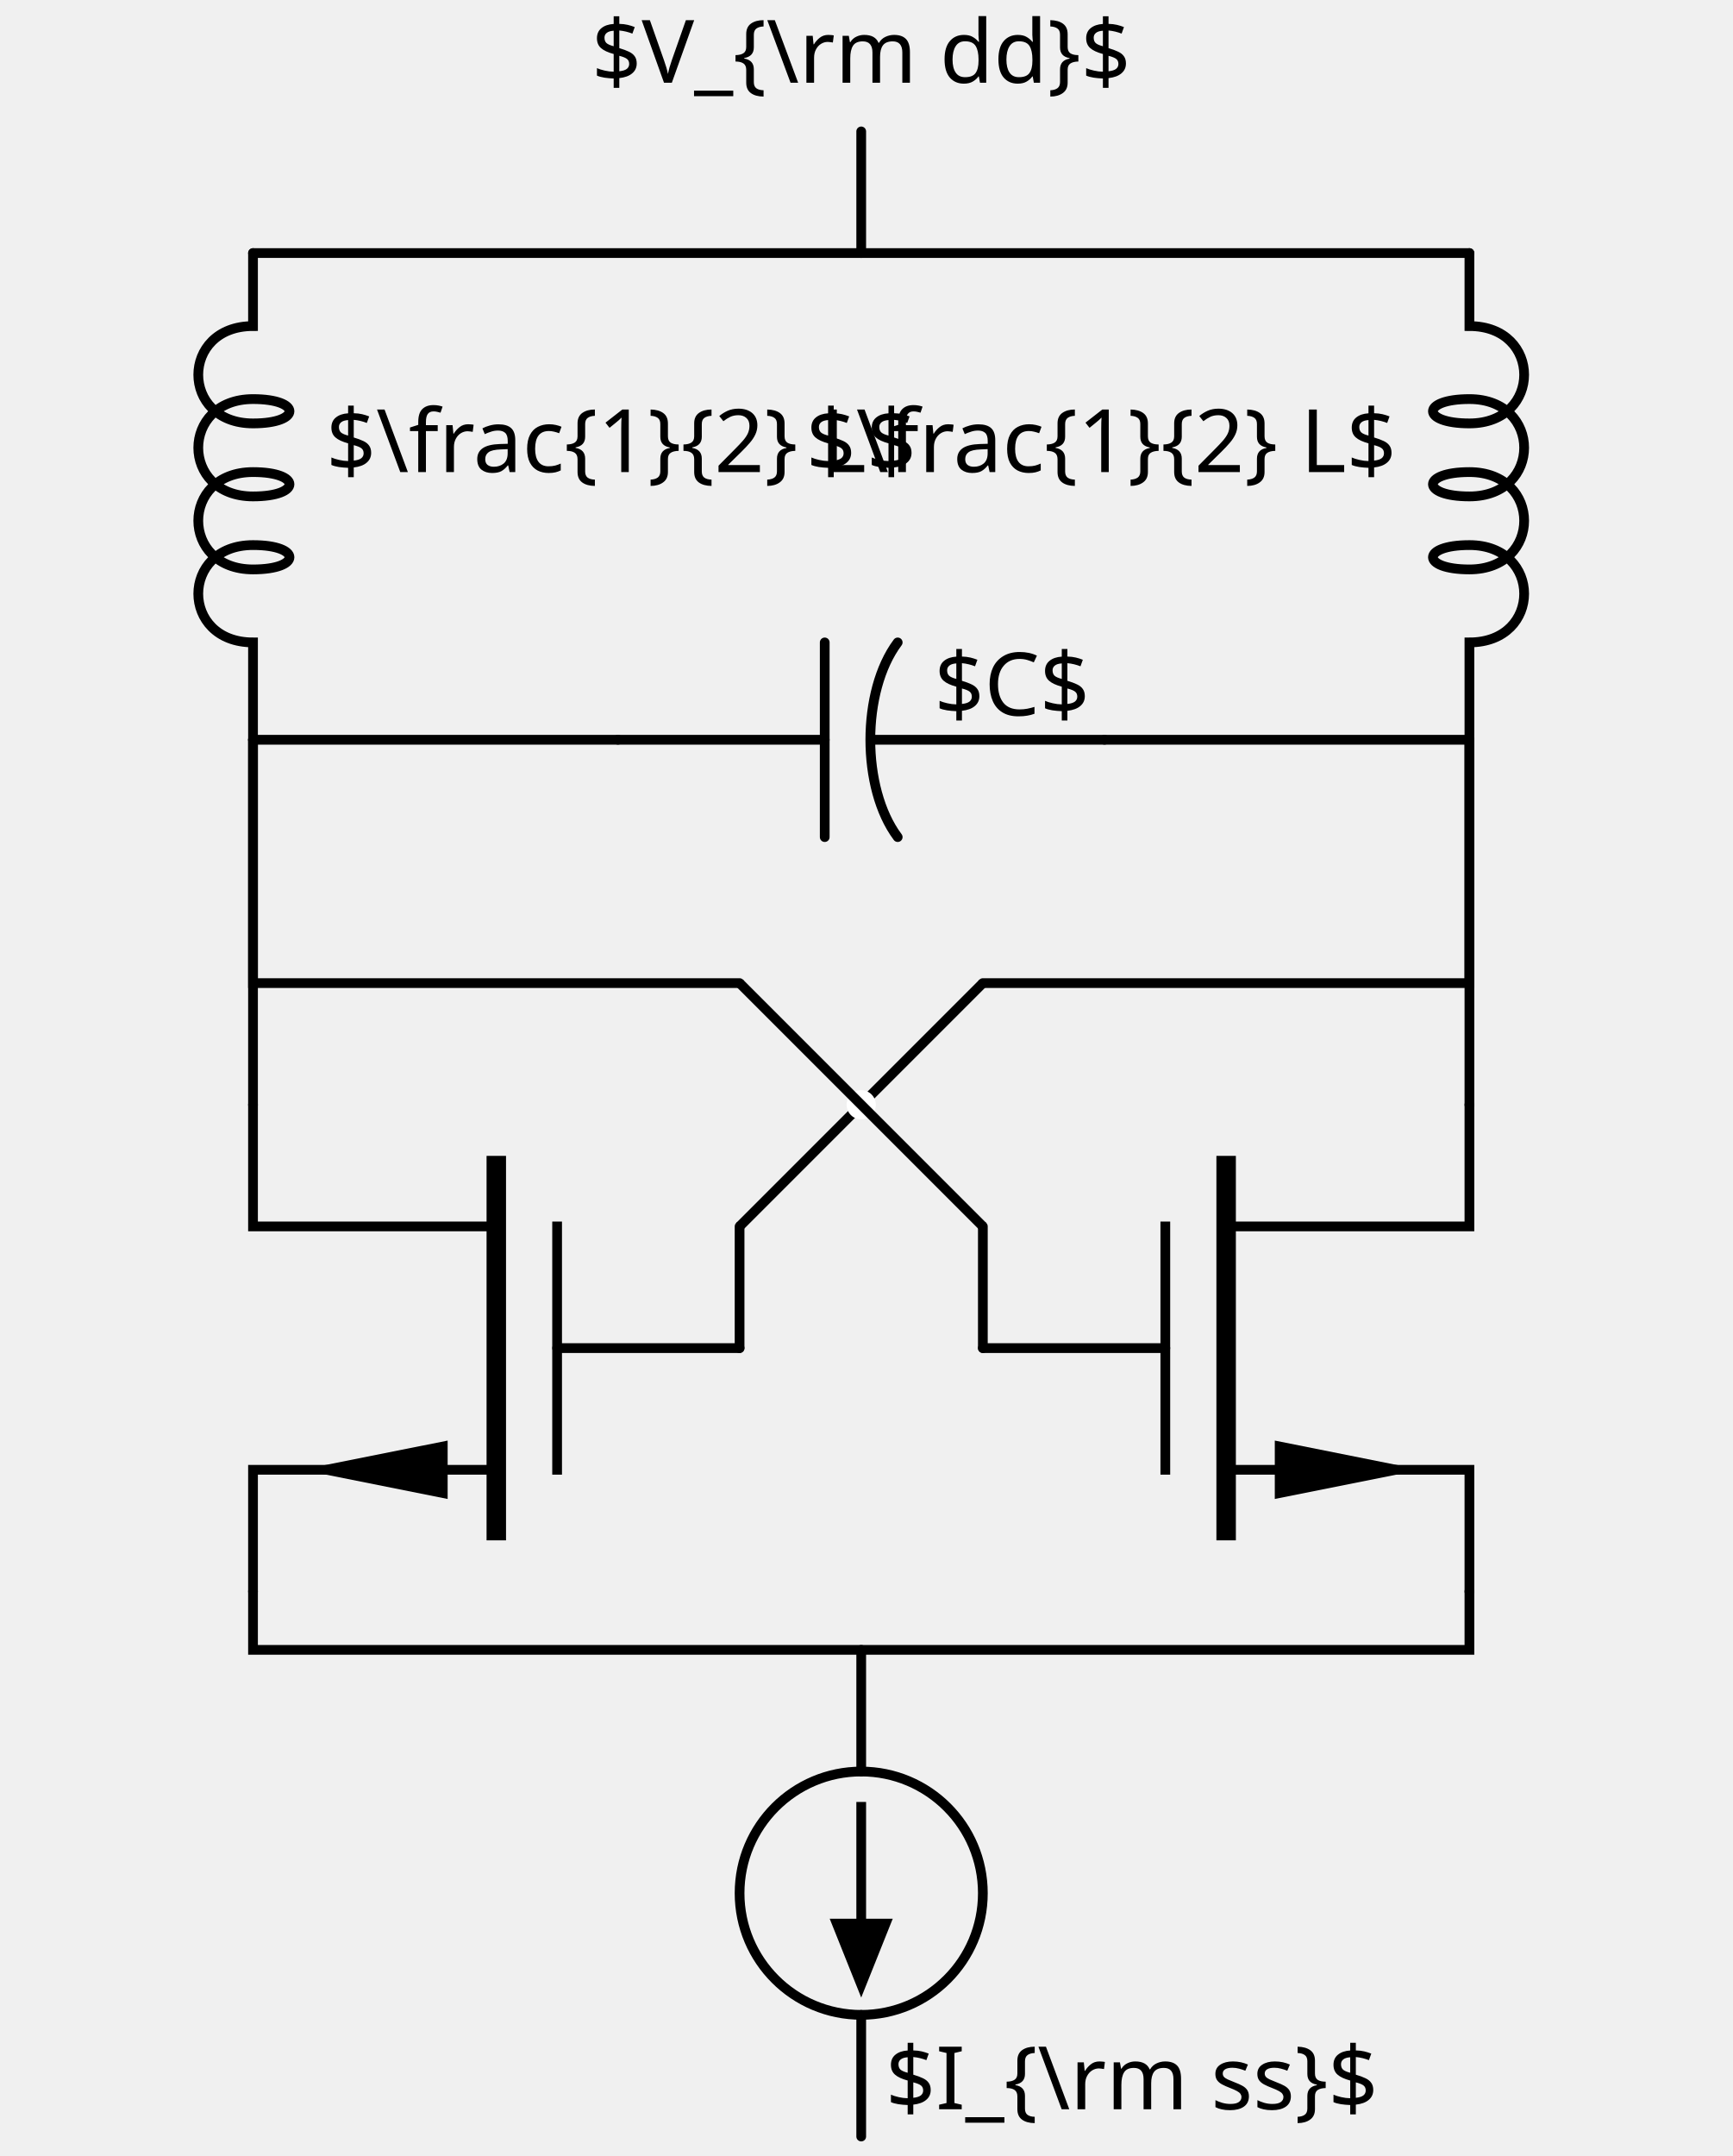
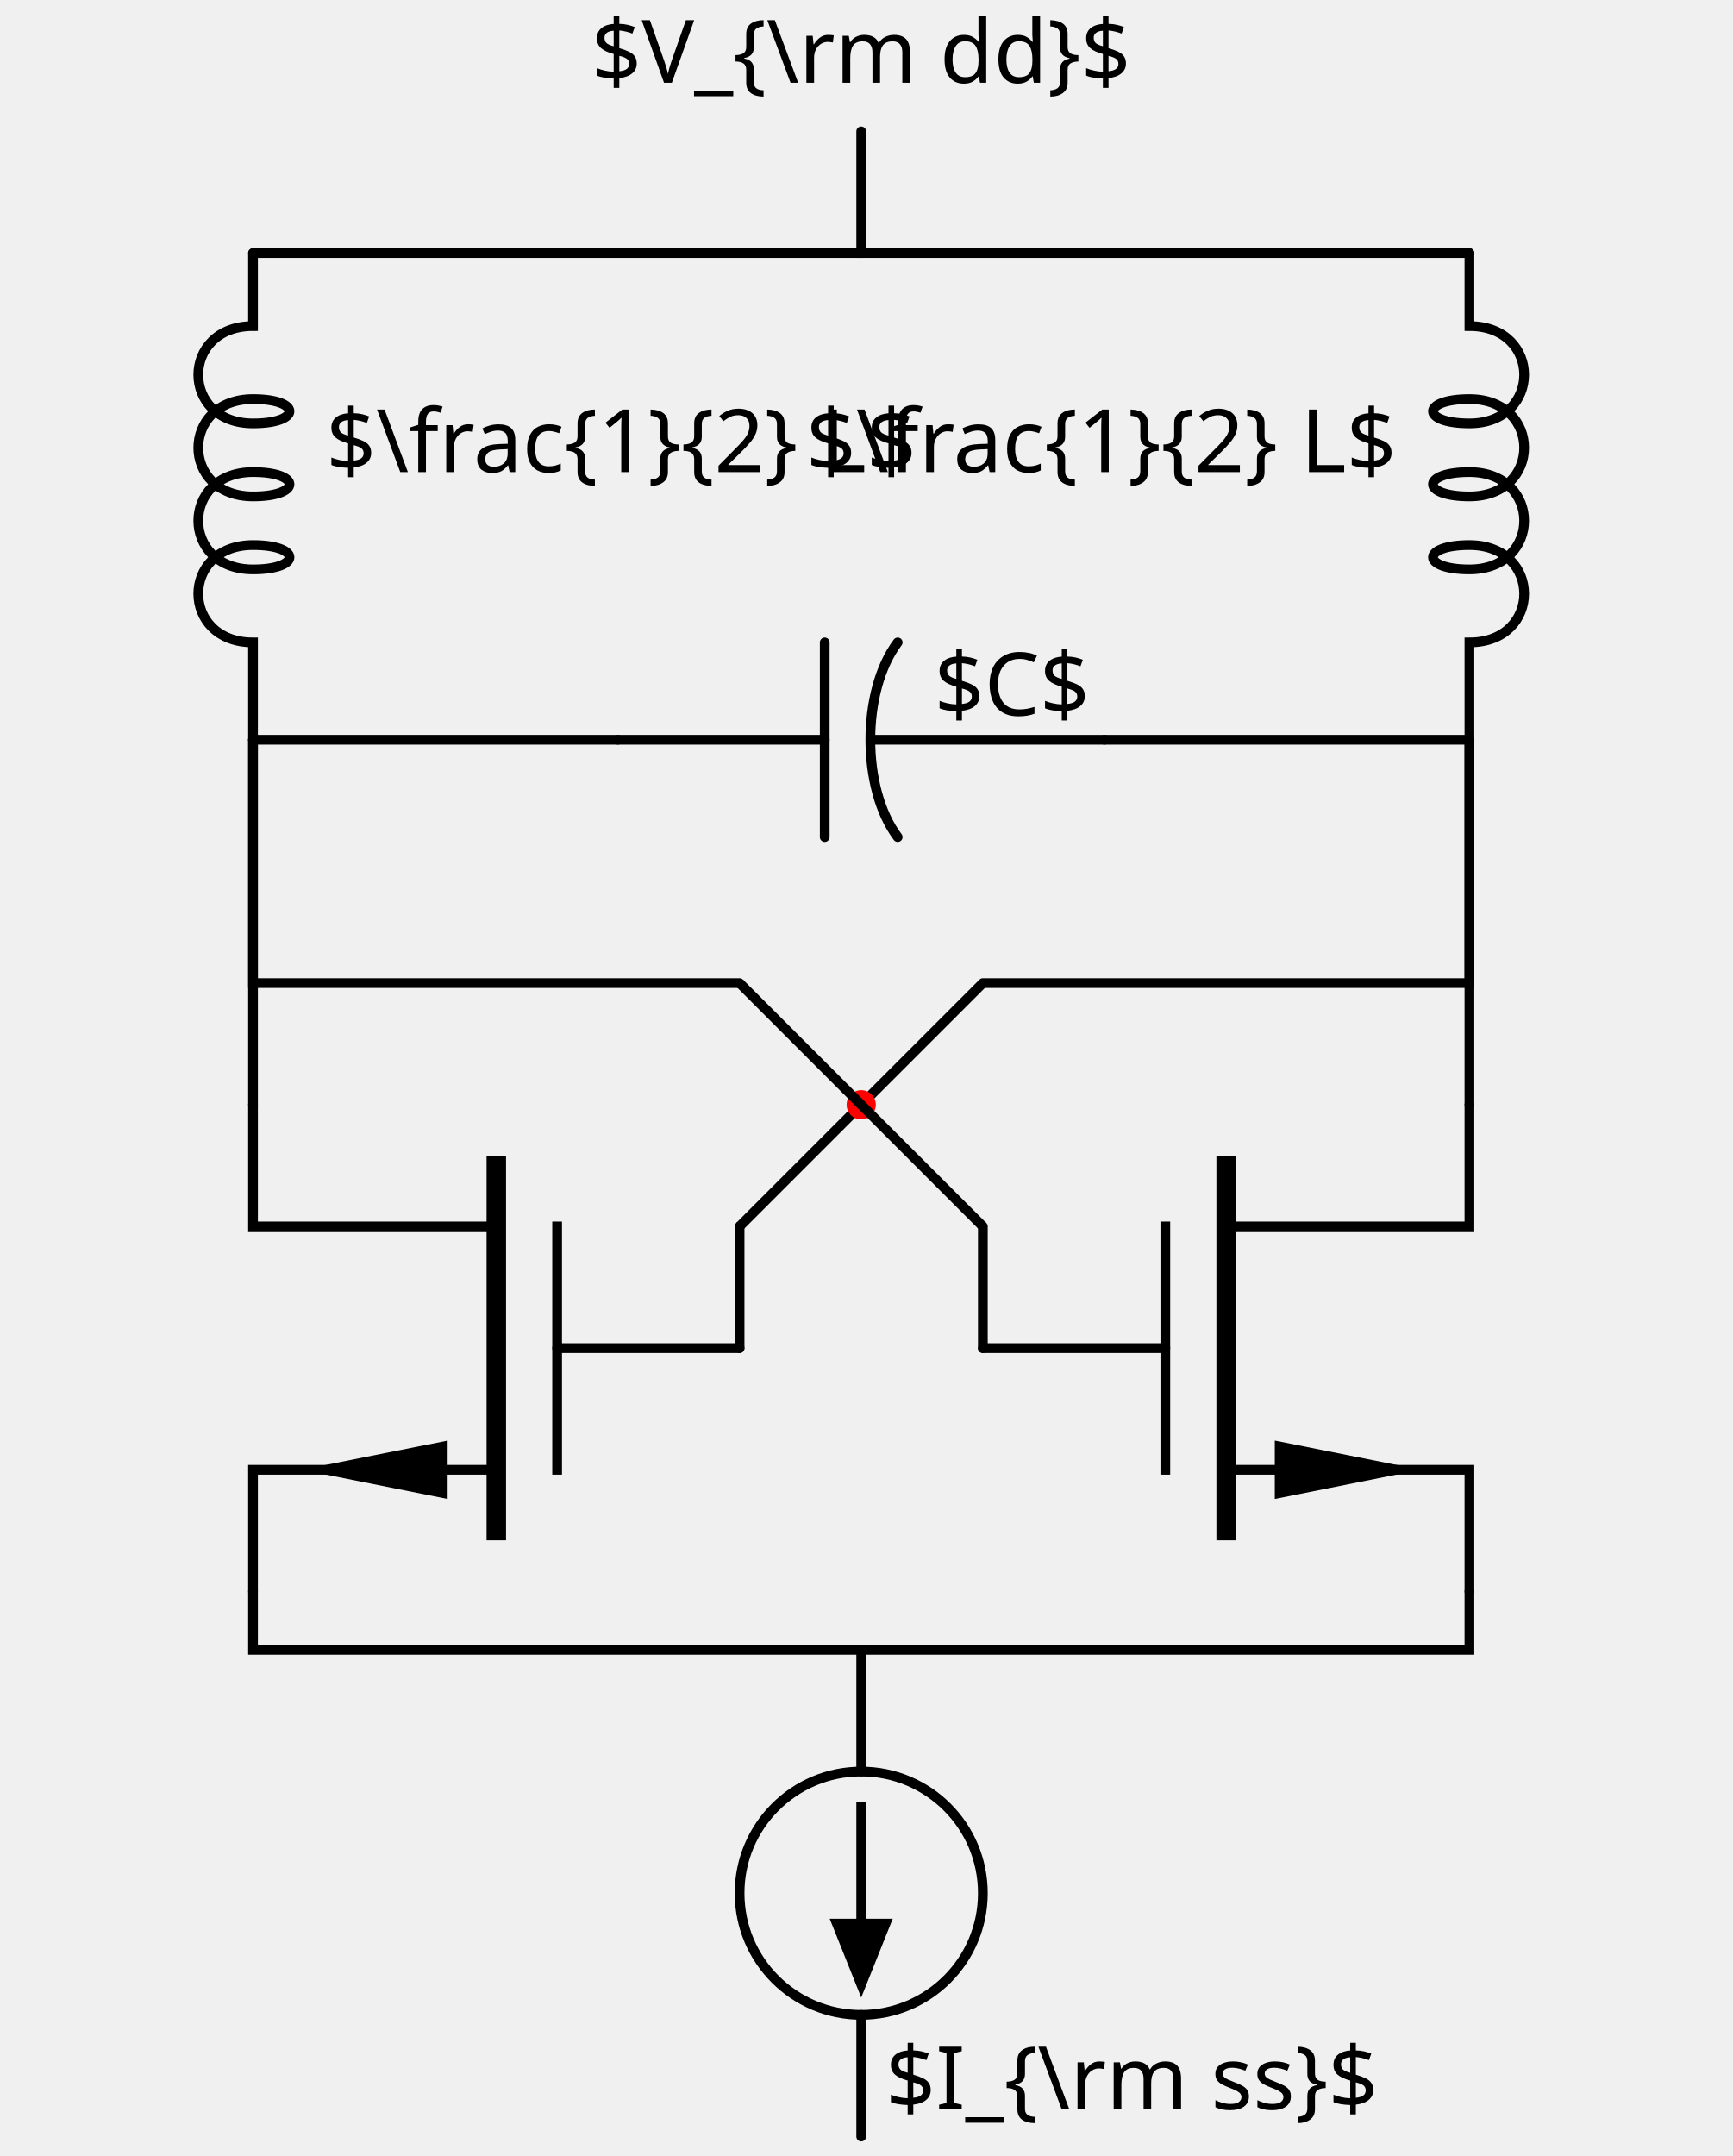
<svg xmlns="http://www.w3.org/2000/svg" baseProfile="full" height="100%" version="1.1" viewBox="-177.0,-27.0,356.0,443.0" width="100%">
  <defs />
  <g id="symbol" transform="translate(0,0)">
    <rect fill="none" height="50" stroke="none" width="50" x="-25.0" y="-25.0" />
  </g>
  <g id="text">
    <text fill="black" font-family="sans-serif" font-size="18" text-anchor="middle" x="0" y="-10">$V_{\rm dd}$</text>
  </g>
  <g id="wire">
    <polyline fill="none" points="0,0 0,25" stroke="black" stroke-linecap="round" stroke-width="2" />
  </g>
  <g id="symbol" transform="translate(-125,75.0) rotate(-90)">
    <rect fill="none" height="100" stroke="none" width="100" x="-50.0" y="-50.0" />
    <rect fill="none" height="8" stroke="none" width="92" x="-46.0" y="-4" />
    <path d="M -50.0 0 L -30.0 0 C -30.0 -15 -10.0 -15 -10.0 0 -10.0 10 -15.0 10 -15.0 0 -15.0 -15 5.0 -15 5.0 0 5.0 10 0.0 10 0.0 0 0.0 -15 20.0 -15 20.0 0 20.0 10 15.0 10 15.0 0 15.0 -15 35.0 -15 35.0 0 L 50.0 0" fill="none" stroke="black" stroke-linecap="round" stroke-width="2" />
  </g>
  <g id="text">
    <text fill="black" font-family="sans-serif" font-size="18" text-anchor="start" x="-110" y="70.0">$\frac{1}{2} L$</text>
  </g>
  <g id="symbol" transform="translate(125,75.0) scale(-1,1) rotate(-90)">
    <rect fill="none" height="100" stroke="none" width="100" x="-50.0" y="-50.0" />
    <rect fill="none" height="8" stroke="none" width="92" x="-46.0" y="-4" />
    <path d="M -50.0 0 L -30.0 0 C -30.0 -15 -10.0 -15 -10.0 0 -10.0 10 -15.0 10 -15.0 0 -15.0 -15 5.0 -15 5.0 0 5.0 10 0.0 10 0.0 0 0.0 -15 20.0 -15 20.0 0 20.0 10 15.0 10 15.0 0 15.0 -15 35.0 -15 35.0 0 L 50.0 0" fill="none" stroke="black" stroke-linecap="round" stroke-width="2" />
  </g>
  <g id="text">
    <text fill="black" font-family="sans-serif" font-size="18" text-anchor="end" x="110" y="70.0">$\frac{1}{2} L$</text>
  </g>
  <g id="symbol" transform="translate(0.0,125.0) rotate(-90)">
    <rect fill="none" height="100" stroke="none" width="100" x="-50.0" y="-50.0" />
    <rect fill="none" height="92" stroke="none" width="8" x="-4" y="-46.0" />
    <line fill="none" stroke="black" stroke-linecap="round" stroke-width="2" x1="0" x2="0" y1="-50.0" y2="-7.5" />
    <line fill="none" stroke="black" stroke-linecap="round" stroke-width="2" x1="0" x2="0" y1="2.5" y2="50.0" />
    <line fill="none" stroke="black" stroke-linecap="round" stroke-width="2" x1="-20.0" x2="20.0" y1="-7.5" y2="-7.5" />
    <path d="M -20.0 7.5 c 10.0 -7.5 30.0 -7.5 40 0" fill="none" stroke="black" stroke-linecap="round" stroke-width="2" />
  </g>
  <g id="text">
    <text fill="black" font-family="sans-serif" font-size="18" text-anchor="start" x="15.0" y="120.0">$C$</text>
  </g>
  <g id="wire">
    <polyline fill="none" points="-125,25.0 125,25.0" stroke="black" stroke-linecap="round" stroke-width="2" />
  </g>
  <g id="wire">
    <polyline fill="none" points="-125,125.0 -50.0,125.0" stroke="black" stroke-linecap="round" stroke-width="2" />
  </g>
  <g id="wire">
    <polyline fill="none" points="125,125.0 50.0,125.0" stroke="black" stroke-linecap="round" stroke-width="2" />
  </g>
  <g id="symbol" transform="translate(-75.0,250.0) scale(-1,1)">
    <rect fill="none" height="100" stroke="none" width="100" x="-50.0" y="-50.0" />
    <rect fill="none" height="92" stroke="none" width="8" x="46.0" y="-46.0" />
    <polyline fill="none" points="50.0,-50.0 50.0,-25.0 0,-25.0 0,25.0 50.0,25.0 50.0,50.0" stroke="black" stroke-linecap="round" stroke-width="2" />
    <line fill="none" stroke="black" stroke-linecap="square" stroke-width="4" x1="0" x2="0" y1="-37.5" y2="37.5" />
    <line fill="none" stroke="black" stroke-linecap="square" stroke-width="2" x1="-12.5" x2="-12.5" y1="-25.0" y2="25.0" />
    <line fill="none" stroke="black" stroke-linecap="round" stroke-width="2" x1="-50.0" x2="-12.5" y1="0" y2="0" />
    <polygon fill="black" points="10.0,19.0 40.0,25.0 10.0,31.0" stroke="none" />
  </g>
  <g id="text" />
  <g id="symbol" transform="translate(75.0,250.0)">
    <rect fill="none" height="100" stroke="none" width="100" x="-50.0" y="-50.0" />
    <rect fill="none" height="92" stroke="none" width="8" x="46.0" y="-46.0" />
    <polyline fill="none" points="50.0,-50.0 50.0,-25.0 0,-25.0 0,25.0 50.0,25.0 50.0,50.0" stroke="black" stroke-linecap="round" stroke-width="2" />
    <line fill="none" stroke="black" stroke-linecap="square" stroke-width="4" x1="0" x2="0" y1="-37.5" y2="37.5" />
    <line fill="none" stroke="black" stroke-linecap="square" stroke-width="2" x1="-12.5" x2="-12.5" y1="-25.0" y2="25.0" />
    <line fill="none" stroke="black" stroke-linecap="round" stroke-width="2" x1="-50.0" x2="-12.5" y1="0" y2="0" />
    <polygon fill="black" points="10.0,19.0 40.0,25.0 10.0,31.0" stroke="none" />
  </g>
  <g id="text" />
  <g id="wire">
    <polyline fill="none" points="-125,125.0 -125.0,200.0" stroke="black" stroke-linecap="round" stroke-width="2" />
  </g>
  <g id="wire">
    <polyline fill="none" points="125,125.0 125.0,200.0" stroke="black" stroke-linecap="round" stroke-width="2" />
  </g>
  <g id="symbol" transform="translate(0.0,200.0)">
    <rect fill="none" height="50" stroke="none" width="50" x="-25.0" y="-25.0" />
    <rect fill="none" height="50" stroke="none" stroke-width="4" width="50" x="-25.0" y="-25.0" />
    <line stroke="black" stroke-width="2" x1="-25.0" x2="25.0" y1="25.0" y2="-25.0" />
-     <circle cx="0" cy="0" fill="white" r="3" stroke="none" />
+     <circle cx="0" cy="0" fill="red" r="3" stroke="none" />
    <line stroke="black" stroke-width="2" x1="-25.0" x2="25.0" y1="-25.0" y2="25.0" />
  </g>
  <g id="text" />
  <g id="wire">
    <polyline fill="none" points="-25.0,250.0 -25.0,225.0" stroke="black" stroke-linecap="round" stroke-width="2" />
  </g>
  <g id="wire">
    <polyline fill="none" points="25.0,250.0 25.0,225.0" stroke="black" stroke-linecap="round" stroke-width="2" />
  </g>
  <g id="wire">
    <polyline fill="none" points="125,125.0 125,175.0 25.0,175.0" stroke="black" stroke-linecap="round" stroke-width="2" />
  </g>
  <g id="wire">
    <polyline fill="none" points="-125,125.0 -125,175.0 -25.0,175.0" stroke="black" stroke-linecap="round" stroke-width="2" />
  </g>
  <g id="wire">
    <polyline fill="none" points="-125.0,300.0 -125.0,312.0 125.0,312.0 125.0,300.0" stroke="black" stroke-linecap="round" stroke-width="2" />
  </g>
  <g id="symbol" transform="translate(0.0,362.0)">
    <rect fill="none" height="100" stroke="none" width="100" x="-50.0" y="-50.0" />
    <circle cx="0" cy="0" fill="none" r="25.0" stroke="black" stroke-width="2" />
    <line stroke="black" stroke-linecap="round" stroke-width="2" x1="0" x2="0" y1="-25.0" y2="-50.0" />
    <line stroke="black" stroke-linecap="round" stroke-width="2" x1="0" x2="0" y1="25.0" y2="50.0" />
    <polygon fill="black" points="0,-18.75 0,6.25 5,6.25 0,18.75 -5,6.25 0,6.25" stroke="black" stroke-linecap="round" stroke-width="2" />
  </g>
  <g id="text">
    <text fill="black" font-family="sans-serif" font-size="18" text-anchor="start" x="5.0" y="406.4">$I_{\rm ss}$</text>
  </g>
</svg>
